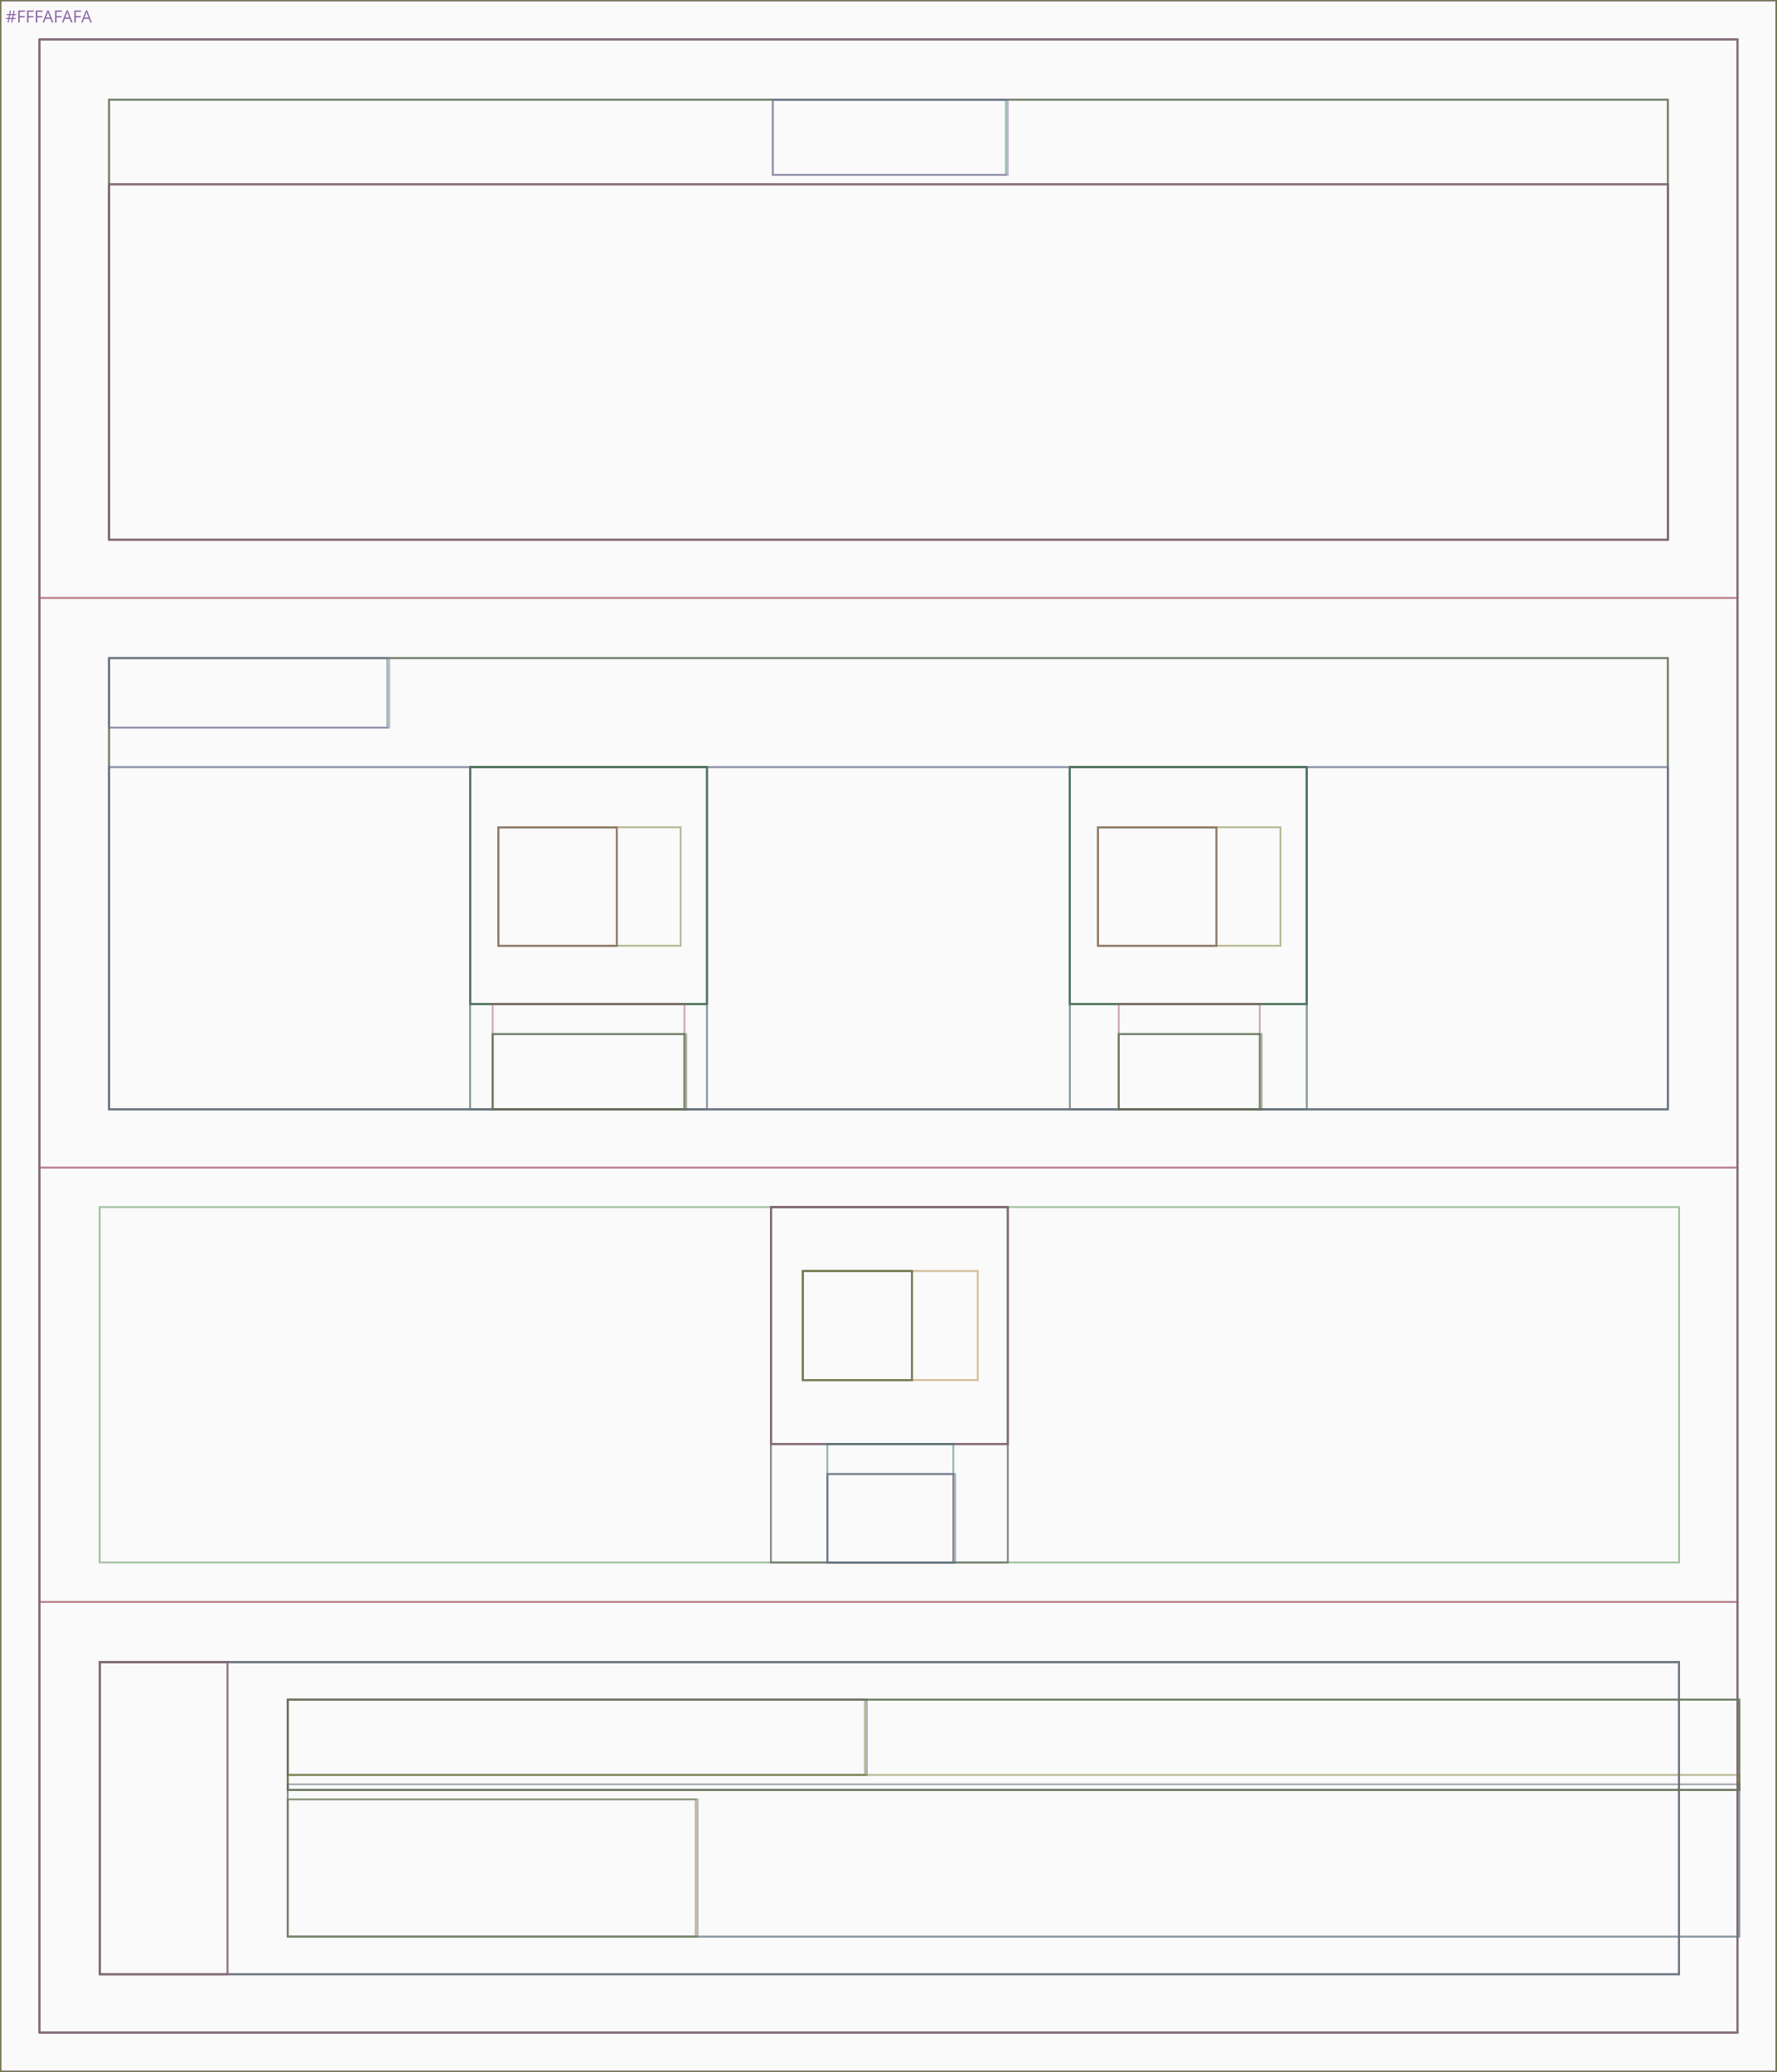
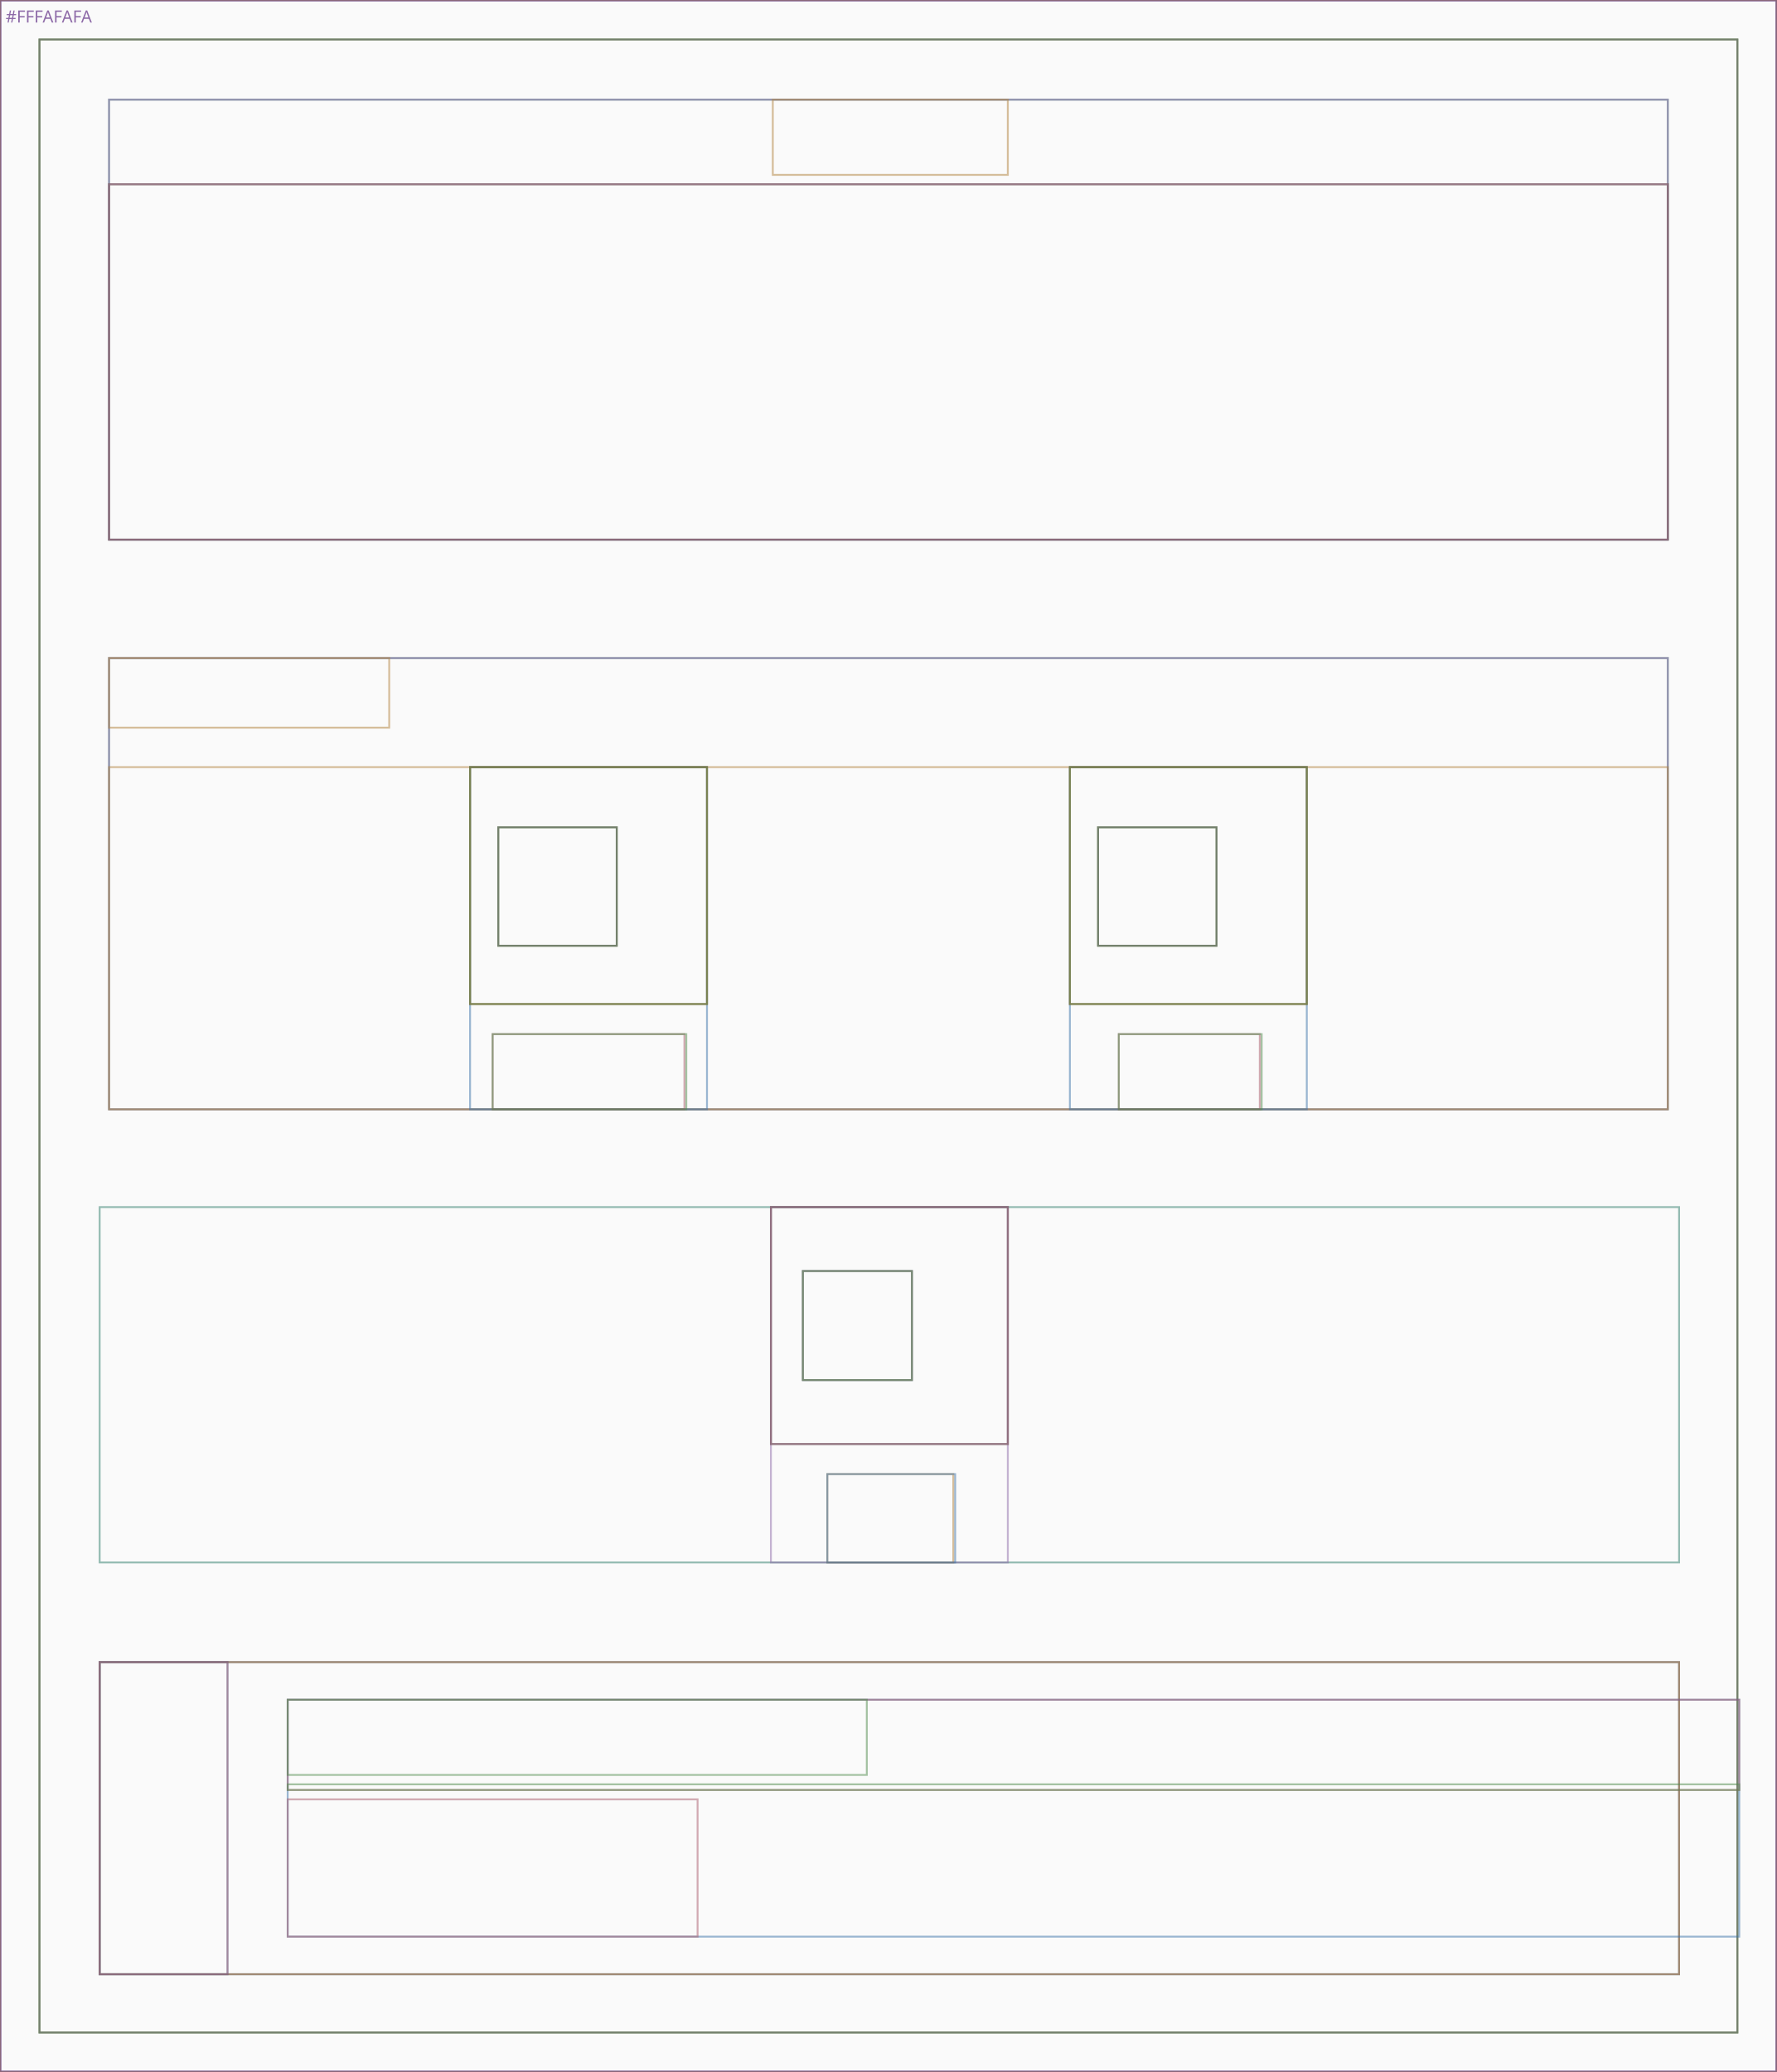
<svg xmlns="http://www.w3.org/2000/svg" viewBox="0 0 945 1102" width="945" height="1102" role="img" aria-label="HaCard/ConsoleControls layout wireframe">
  <rect width="945" height="1102" fill="#ffffff" />
  <g>
    <rect x="0" y="0" width="945" height="1102" fill="none" fill-opacity="0" stroke="#5B6470" stroke-width="1" stroke-opacity="0.5" />
  </g>
  <g>
    <rect x="0" y="0" width="945" height="1102" fill="none" fill-opacity="0" stroke="#2E7D6B" stroke-width="1" stroke-opacity="0.5" />
  </g>
  <g>
    <rect x="0" y="0" width="945" height="1102" fill="#FAFAFA" fill-opacity="1" stroke="#8E6BA8" stroke-width="1.5" stroke-opacity="1" />
    <text x="3" y="12" font-family="system-ui, sans-serif" font-size="9" fill="#8E6BA8">#FFFAFAFA</text>
  </g>
  <g>
    <rect x="0" y="0" width="945" height="1102" fill="none" fill-opacity="0" stroke="#B0813B" stroke-width="1" stroke-opacity="0.5" />
  </g>
  <g>
    <rect x="0" y="0" width="945" height="1102" fill="none" fill-opacity="0" stroke="#3B72A8" stroke-width="1" stroke-opacity="0.5" />
  </g>
  <g>
    <rect x="0" y="0" width="945" height="1102" fill="none" fill-opacity="0" stroke="#A85B6B" stroke-width="1" stroke-opacity="0.5" />
  </g>
  <g>
-     <rect x="0" y="0" width="945" height="1102" fill="none" fill-opacity="0" stroke="#4F8A4A" stroke-width="1" stroke-opacity="0.5" />
+     <rect x="21" y="21" width="903" height="1060" fill="none" fill-opacity="0" stroke="#4F8A4A" stroke-width="1" stroke-opacity="0.5" />
  </g>
  <g>
-     <rect x="0" y="0" width="945" height="1102" fill="none" fill-opacity="0" stroke="#7A7A33" stroke-width="1" stroke-opacity="0.5" />
+     <rect x="21" y="21" width="903" height="1060" fill="none" fill-opacity="0" stroke="#7A7A33" stroke-width="1" stroke-opacity="0.5" />
  </g>
  <g>
    <rect x="21" y="21" width="903" height="1060" fill="none" fill-opacity="0" stroke="#5B6470" stroke-width="1" stroke-opacity="0.5" />
  </g>
  <g>
-     <rect x="21" y="21" width="903" height="1060" fill="none" fill-opacity="0" stroke="#2E7D6B" stroke-width="1" stroke-opacity="0.5" />
+     <rect x="58" y="53" width="829" height="234" fill="none" fill-opacity="0" stroke="#2E7D6B" stroke-width="1" stroke-opacity="0.5" />
  </g>
  <g>
-     <rect x="21" y="21" width="903" height="1060" fill="none" fill-opacity="0" stroke="#8E6BA8" stroke-width="1" stroke-opacity="0.5" />
+     <rect x="58" y="53" width="829" height="234" fill="none" fill-opacity="0" stroke="#8E6BA8" stroke-width="1" stroke-opacity="0.5" />
  </g>
  <g>
-     <rect x="21" y="21" width="903" height="1060" fill="none" fill-opacity="0" stroke="#B0813B" stroke-width="1" stroke-opacity="0.5" />
-   </g>
-   <g>
-     <rect x="21" y="21" width="903" height="1060" fill="none" fill-opacity="0" stroke="#3B72A8" stroke-width="1" stroke-opacity="0.5" />
-   </g>
-   <g>
-     <rect x="21" y="21" width="903" height="297" fill="none" fill-opacity="0" stroke="#A85B6B" stroke-width="1" stroke-opacity="0.5" />
-   </g>
-   <g>
-     <rect x="58" y="53" width="829" height="234" fill="none" fill-opacity="0" stroke="#4F8A4A" stroke-width="1" stroke-opacity="0.5" />
-   </g>
-   <g>
-     <rect x="58" y="53" width="829" height="234" fill="none" fill-opacity="0" stroke="#7A7A33" stroke-width="1" stroke-opacity="0.5" />
-   </g>
-   <g>
-     <rect x="58" y="53" width="829" height="234" fill="none" fill-opacity="0" stroke="#5B6470" stroke-width="1" stroke-opacity="0.5" />
-   </g>
-   <g>
-     <rect x="411" y="53" width="124" height="40" fill="none" fill-opacity="0" stroke="#2E7D6B" stroke-width="1" stroke-opacity="0.5" />
-   </g>
-   <g>
-     <rect x="411" y="53" width="125" height="40" fill="none" fill-opacity="0" stroke="#8E6BA8" stroke-width="1" stroke-opacity="0.5" />
-   </g>
-   <g>
-     <rect x="58" y="98" width="829" height="189" fill="none" fill-opacity="0" stroke="#2E7D6B" stroke-width="1" stroke-opacity="0.5" />
-   </g>
-   <g>
-     <rect x="58" y="98" width="829" height="189" fill="none" fill-opacity="0" stroke="#8E6BA8" stroke-width="1" stroke-opacity="0.5" />
+     <rect x="411" y="53" width="125" height="40" fill="none" fill-opacity="0" stroke="#B0813B" stroke-width="1" stroke-opacity="0.5" />
  </g>
  <g>
    <rect x="58" y="98" width="829" height="189" fill="none" fill-opacity="0" stroke="#B0813B" stroke-width="1" stroke-opacity="0.5" />
  </g>
  <g>
    <rect x="58" y="98" width="829" height="189" fill="none" fill-opacity="0" stroke="#3B72A8" stroke-width="1" stroke-opacity="0.5" />
  </g>
  <g>
    <rect x="58" y="98" width="829" height="189" fill="none" fill-opacity="0" stroke="#A85B6B" stroke-width="1" stroke-opacity="0.5" />
  </g>
  <g>
-     <rect x="21" y="318" width="903" height="303" fill="none" fill-opacity="0" stroke="#A85B6B" stroke-width="1" stroke-opacity="0.5" />
+     <rect x="58" y="350" width="829" height="240" fill="none" fill-opacity="0" stroke="#2E7D6B" stroke-width="1" stroke-opacity="0.5" />
  </g>
  <g>
-     <rect x="58" y="350" width="829" height="240" fill="none" fill-opacity="0" stroke="#4F8A4A" stroke-width="1" stroke-opacity="0.5" />
+     <rect x="58" y="350" width="829" height="240" fill="none" fill-opacity="0" stroke="#8E6BA8" stroke-width="1" stroke-opacity="0.5" />
  </g>
  <g>
-     <rect x="58" y="350" width="829" height="240" fill="none" fill-opacity="0" stroke="#7A7A33" stroke-width="1" stroke-opacity="0.5" />
+     <rect x="58" y="350" width="149" height="37" fill="none" fill-opacity="0" stroke="#B0813B" stroke-width="1" stroke-opacity="0.5" />
  </g>
  <g>
-     <rect x="58" y="350" width="829" height="240" fill="none" fill-opacity="0" stroke="#5B6470" stroke-width="1" stroke-opacity="0.5" />
-   </g>
-   <g>
-     <rect x="58" y="350" width="148" height="37" fill="none" fill-opacity="0" stroke="#2E7D6B" stroke-width="1" stroke-opacity="0.5" />
-   </g>
-   <g>
-     <rect x="58" y="350" width="149" height="37" fill="none" fill-opacity="0" stroke="#8E6BA8" stroke-width="1" stroke-opacity="0.5" />
-   </g>
-   <g>
-     <rect x="58" y="408" width="829" height="182" fill="none" fill-opacity="0" stroke="#2E7D6B" stroke-width="1" stroke-opacity="0.5" />
-   </g>
-   <g>
-     <rect x="58" y="408" width="829" height="182" fill="none" fill-opacity="0" stroke="#8E6BA8" stroke-width="1" stroke-opacity="0.5" />
-   </g>
-   <g>
-     <rect x="250" y="408" width="126" height="182" fill="none" fill-opacity="0" stroke="#B0813B" stroke-width="1" stroke-opacity="0.5" />
+     <rect x="58" y="408" width="829" height="182" fill="none" fill-opacity="0" stroke="#B0813B" stroke-width="1" stroke-opacity="0.5" />
  </g>
  <g>
    <rect x="250" y="408" width="126" height="182" fill="none" fill-opacity="0" stroke="#3B72A8" stroke-width="1" stroke-opacity="0.5" />
  </g>
  <g>
    <rect x="250" y="408" width="126" height="126" fill="none" fill-opacity="0" stroke="#A85B6B" stroke-width="1" stroke-opacity="0.5" />
  </g>
  <g>
    <rect x="250" y="408" width="126" height="126" fill="none" fill-opacity="0" stroke="#4F8A4A" stroke-width="1" stroke-opacity="0.5" />
  </g>
  <g>
    <rect x="250" y="408" width="126" height="126" fill="none" fill-opacity="0" stroke="#7A7A33" stroke-width="1" stroke-opacity="0.5" />
  </g>
  <g>
-     <rect x="250" y="408" width="126" height="126" fill="none" fill-opacity="0" stroke="#5B6470" stroke-width="1" stroke-opacity="0.5" />
+     <rect x="265" y="440" width="63" height="63" fill="none" fill-opacity="0" stroke="#4F8A4A" stroke-width="1" stroke-opacity="0.5" />
  </g>
  <g>
-     <rect x="250" y="408" width="126" height="126" fill="none" fill-opacity="0" stroke="#2E7D6B" stroke-width="1" stroke-opacity="0.5" />
-   </g>
-   <g>
-     <rect x="265" y="440" width="97" height="63" fill="none" fill-opacity="0" stroke="#7A7A33" stroke-width="1" stroke-opacity="0.5" />
+     <rect x="265" y="440" width="63" height="63" fill="none" fill-opacity="0" stroke="#7A7A33" stroke-width="1" stroke-opacity="0.5" />
  </g>
  <g>
    <rect x="265" y="440" width="63" height="63" fill="none" fill-opacity="0" stroke="#5B6470" stroke-width="1" stroke-opacity="0.5" />
  </g>
  <g>
-     <rect x="265" y="440" width="63" height="63" fill="none" fill-opacity="0" stroke="#2E7D6B" stroke-width="1" stroke-opacity="0.5" />
+     <rect x="262" y="550" width="102" height="40" fill="none" fill-opacity="0" stroke="#A85B6B" stroke-width="1" stroke-opacity="0.5" />
  </g>
  <g>
-     <rect x="265" y="440" width="63" height="63" fill="none" fill-opacity="0" stroke="#8E6BA8" stroke-width="1" stroke-opacity="0.5" />
-   </g>
-   <g>
-     <rect x="265" y="440" width="63" height="63" fill="none" fill-opacity="0" stroke="#B0813B" stroke-width="1" stroke-opacity="0.5" />
-   </g>
-   <g>
-     <rect x="262" y="534" width="102" height="56" fill="none" fill-opacity="0" stroke="#A85B6B" stroke-width="1" stroke-opacity="0.5" />
-   </g>
-   <g>
-     <rect x="262" y="550" width="102" height="40" fill="none" fill-opacity="0" stroke="#4F8A4A" stroke-width="1" stroke-opacity="0.5" />
-   </g>
-   <g>
-     <rect x="262" y="550" width="102" height="40" fill="none" fill-opacity="0" stroke="#7A7A33" stroke-width="1" stroke-opacity="0.5" />
-   </g>
-   <g>
-     <rect x="262" y="550" width="103" height="40" fill="none" fill-opacity="0" stroke="#5B6470" stroke-width="1" stroke-opacity="0.5" />
-   </g>
-   <g>
-     <rect x="569" y="408" width="126" height="182" fill="none" fill-opacity="0" stroke="#B0813B" stroke-width="1" stroke-opacity="0.5" />
+     <rect x="262" y="550" width="103" height="40" fill="none" fill-opacity="0" stroke="#4F8A4A" stroke-width="1" stroke-opacity="0.5" />
  </g>
  <g>
    <rect x="569" y="408" width="126" height="182" fill="none" fill-opacity="0" stroke="#3B72A8" stroke-width="1" stroke-opacity="0.5" />
  </g>
  <g>
    <rect x="569" y="408" width="126" height="126" fill="none" fill-opacity="0" stroke="#A85B6B" stroke-width="1" stroke-opacity="0.5" />
  </g>
  <g>
    <rect x="569" y="408" width="126" height="126" fill="none" fill-opacity="0" stroke="#4F8A4A" stroke-width="1" stroke-opacity="0.5" />
  </g>
  <g>
    <rect x="569" y="408" width="126" height="126" fill="none" fill-opacity="0" stroke="#7A7A33" stroke-width="1" stroke-opacity="0.5" />
  </g>
  <g>
-     <rect x="569" y="408" width="126" height="126" fill="none" fill-opacity="0" stroke="#5B6470" stroke-width="1" stroke-opacity="0.5" />
+     <rect x="584" y="440" width="63" height="63" fill="none" fill-opacity="0" stroke="#4F8A4A" stroke-width="1" stroke-opacity="0.5" />
  </g>
  <g>
-     <rect x="569" y="408" width="126" height="126" fill="none" fill-opacity="0" stroke="#2E7D6B" stroke-width="1" stroke-opacity="0.5" />
-   </g>
-   <g>
-     <rect x="584" y="440" width="97" height="63" fill="none" fill-opacity="0" stroke="#7A7A33" stroke-width="1" stroke-opacity="0.5" />
+     <rect x="584" y="440" width="63" height="63" fill="none" fill-opacity="0" stroke="#7A7A33" stroke-width="1" stroke-opacity="0.5" />
  </g>
  <g>
    <rect x="584" y="440" width="63" height="63" fill="none" fill-opacity="0" stroke="#5B6470" stroke-width="1" stroke-opacity="0.5" />
  </g>
  <g>
-     <rect x="584" y="440" width="63" height="63" fill="none" fill-opacity="0" stroke="#2E7D6B" stroke-width="1" stroke-opacity="0.5" />
+     <rect x="595" y="550" width="75" height="40" fill="none" fill-opacity="0" stroke="#A85B6B" stroke-width="1" stroke-opacity="0.5" />
  </g>
  <g>
-     <rect x="584" y="440" width="63" height="63" fill="none" fill-opacity="0" stroke="#8E6BA8" stroke-width="1" stroke-opacity="0.5" />
+     <rect x="595" y="550" width="76" height="40" fill="none" fill-opacity="0" stroke="#4F8A4A" stroke-width="1" stroke-opacity="0.5" />
  </g>
  <g>
-     <rect x="584" y="440" width="63" height="63" fill="none" fill-opacity="0" stroke="#B0813B" stroke-width="1" stroke-opacity="0.5" />
+     <rect x="53" y="642" width="840" height="189" fill="none" fill-opacity="0" stroke="#2E7D6B" stroke-width="1" stroke-opacity="0.5" />
  </g>
  <g>
-     <rect x="595" y="534" width="75" height="56" fill="none" fill-opacity="0" stroke="#A85B6B" stroke-width="1" stroke-opacity="0.5" />
-   </g>
-   <g>
-     <rect x="595" y="550" width="75" height="40" fill="none" fill-opacity="0" stroke="#4F8A4A" stroke-width="1" stroke-opacity="0.5" />
-   </g>
-   <g>
-     <rect x="595" y="550" width="75" height="40" fill="none" fill-opacity="0" stroke="#7A7A33" stroke-width="1" stroke-opacity="0.5" />
-   </g>
-   <g>
-     <rect x="595" y="550" width="76" height="40" fill="none" fill-opacity="0" stroke="#5B6470" stroke-width="1" stroke-opacity="0.5" />
-   </g>
-   <g>
-     <rect x="21" y="621" width="903" height="231" fill="none" fill-opacity="0" stroke="#A85B6B" stroke-width="1" stroke-opacity="0.5" />
-   </g>
-   <g>
-     <rect x="53" y="642" width="840" height="189" fill="none" fill-opacity="0" stroke="#4F8A4A" stroke-width="1" stroke-opacity="0.5" />
-   </g>
-   <g>
-     <rect x="410" y="642" width="126" height="189" fill="none" fill-opacity="0" stroke="#7A7A33" stroke-width="1" stroke-opacity="0.5" />
-   </g>
-   <g>
-     <rect x="410" y="642" width="126" height="189" fill="none" fill-opacity="0" stroke="#5B6470" stroke-width="1" stroke-opacity="0.5" />
-   </g>
-   <g>
-     <rect x="410" y="642" width="126" height="126" fill="none" fill-opacity="0" stroke="#2E7D6B" stroke-width="1" stroke-opacity="0.5" />
-   </g>
-   <g>
-     <rect x="410" y="642" width="126" height="126" fill="none" fill-opacity="0" stroke="#8E6BA8" stroke-width="1" stroke-opacity="0.5" />
+     <rect x="410" y="642" width="126" height="189" fill="none" fill-opacity="0" stroke="#8E6BA8" stroke-width="1" stroke-opacity="0.5" />
  </g>
  <g>
    <rect x="410" y="642" width="126" height="126" fill="none" fill-opacity="0" stroke="#B0813B" stroke-width="1" stroke-opacity="0.5" />
  </g>
  <g>
    <rect x="410" y="642" width="126" height="126" fill="none" fill-opacity="0" stroke="#3B72A8" stroke-width="1" stroke-opacity="0.5" />
  </g>
  <g>
    <rect x="410" y="642" width="126" height="126" fill="none" fill-opacity="0" stroke="#A85B6B" stroke-width="1" stroke-opacity="0.5" />
  </g>
  <g>
-     <rect x="427" y="676" width="93" height="58" fill="none" fill-opacity="0" stroke="#B0813B" stroke-width="1" stroke-opacity="0.5" />
-   </g>
-   <g>
    <rect x="427" y="676" width="58" height="58" fill="none" fill-opacity="0" stroke="#3B72A8" stroke-width="1" stroke-opacity="0.5" />
  </g>
  <g>
    <rect x="427" y="676" width="58" height="58" fill="none" fill-opacity="0" stroke="#A85B6B" stroke-width="1" stroke-opacity="0.5" />
  </g>
  <g>
    <rect x="427" y="676" width="58" height="58" fill="none" fill-opacity="0" stroke="#4F8A4A" stroke-width="1" stroke-opacity="0.5" />
  </g>
  <g>
-     <rect x="427" y="676" width="58" height="58" fill="none" fill-opacity="0" stroke="#7A7A33" stroke-width="1" stroke-opacity="0.5" />
-   </g>
-   <g>
-     <rect x="440" y="768" width="67" height="63" fill="none" fill-opacity="0" stroke="#2E7D6B" stroke-width="1" stroke-opacity="0.5" />
-   </g>
-   <g>
-     <rect x="440" y="784" width="67" height="47" fill="none" fill-opacity="0" stroke="#8E6BA8" stroke-width="1" stroke-opacity="0.5" />
-   </g>
-   <g>
    <rect x="440" y="784" width="67" height="47" fill="none" fill-opacity="0" stroke="#B0813B" stroke-width="1" stroke-opacity="0.5" />
  </g>
  <g>
    <rect x="440" y="784" width="68" height="47" fill="none" fill-opacity="0" stroke="#3B72A8" stroke-width="1" stroke-opacity="0.5" />
-   </g>
-   <g>
-     <rect x="21" y="852" width="903" height="229" fill="none" fill-opacity="0" stroke="#A85B6B" stroke-width="1" stroke-opacity="0.5" />
-   </g>
-   <g>
-     <rect x="53" y="884" width="840" height="166" fill="none" fill-opacity="0" stroke="#4F8A4A" stroke-width="1" stroke-opacity="0.5" />
-   </g>
-   <g>
-     <rect x="53" y="884" width="840" height="166" fill="none" fill-opacity="0" stroke="#7A7A33" stroke-width="1" stroke-opacity="0.5" />
-   </g>
-   <g>
-     <rect x="53" y="884" width="840" height="166" fill="none" fill-opacity="0" stroke="#5B6470" stroke-width="1" stroke-opacity="0.5" />
  </g>
  <g>
    <rect x="53" y="884" width="840" height="166" fill="none" fill-opacity="0" stroke="#2E7D6B" stroke-width="1" stroke-opacity="0.5" />
  </g>
  <g>
    <rect x="53" y="884" width="840" height="166" fill="none" fill-opacity="0" stroke="#8E6BA8" stroke-width="1" stroke-opacity="0.5" />
  </g>
  <g>
-     <rect x="53" y="884" width="68" height="166" fill="none" fill-opacity="0" stroke="#B0813B" stroke-width="1" stroke-opacity="0.5" />
+     <rect x="53" y="884" width="840" height="166" fill="none" fill-opacity="0" stroke="#B0813B" stroke-width="1" stroke-opacity="0.5" />
  </g>
  <g>
    <rect x="53" y="884" width="68" height="166" fill="none" fill-opacity="0" stroke="#3B72A8" stroke-width="1" stroke-opacity="0.5" />
  </g>
  <g>
    <rect x="53" y="884" width="68" height="166" fill="none" fill-opacity="0" stroke="#A85B6B" stroke-width="1" stroke-opacity="0.5" />
  </g>
  <g>
-     <rect x="153" y="904" width="772" height="126" fill="none" fill-opacity="0" stroke="#B0813B" stroke-width="1" stroke-opacity="0.5" />
-   </g>
-   <g>
    <rect x="153" y="904" width="772" height="126" fill="none" fill-opacity="0" stroke="#3B72A8" stroke-width="1" stroke-opacity="0.5" />
  </g>
  <g>
    <rect x="153" y="904" width="772" height="48" fill="none" fill-opacity="0" stroke="#A85B6B" stroke-width="1" stroke-opacity="0.5" />
  </g>
  <g>
-     <rect x="153" y="904" width="772" height="48" fill="none" fill-opacity="0" stroke="#4F8A4A" stroke-width="1" stroke-opacity="0.5" />
+     <rect x="153" y="904" width="308" height="40" fill="none" fill-opacity="0" stroke="#4F8A4A" stroke-width="1" stroke-opacity="0.5" />
  </g>
  <g>
-     <rect x="153" y="904" width="307" height="40" fill="none" fill-opacity="0" stroke="#7A7A33" stroke-width="1" stroke-opacity="0.5" />
+     <rect x="153" y="949" width="772" height="3" fill="none" fill-opacity="0" stroke="#4F8A4A" stroke-width="1" stroke-opacity="0.5" />
  </g>
  <g>
-     <rect x="153" y="904" width="308" height="40" fill="none" fill-opacity="0" stroke="#5B6470" stroke-width="1" stroke-opacity="0.5" />
-   </g>
-   <g>
-     <rect x="153" y="944" width="772" height="8" fill="none" fill-opacity="0" stroke="#7A7A33" stroke-width="1" stroke-opacity="0.5" />
-   </g>
-   <g>
-     <rect x="153" y="949" width="772" height="3" fill="none" fill-opacity="0" stroke="#5B6470" stroke-width="1" stroke-opacity="0.5" />
-   </g>
-   <g>
-     <rect x="153" y="957" width="217" height="73" fill="none" fill-opacity="0" stroke="#A85B6B" stroke-width="1" stroke-opacity="0.5" />
-   </g>
-   <g>
-     <rect x="153" y="957" width="218" height="73" fill="none" fill-opacity="0" stroke="#4F8A4A" stroke-width="1" stroke-opacity="0.5" />
+     <rect x="153" y="957" width="218" height="73" fill="none" fill-opacity="0" stroke="#A85B6B" stroke-width="1" stroke-opacity="0.5" />
  </g>
</svg>
